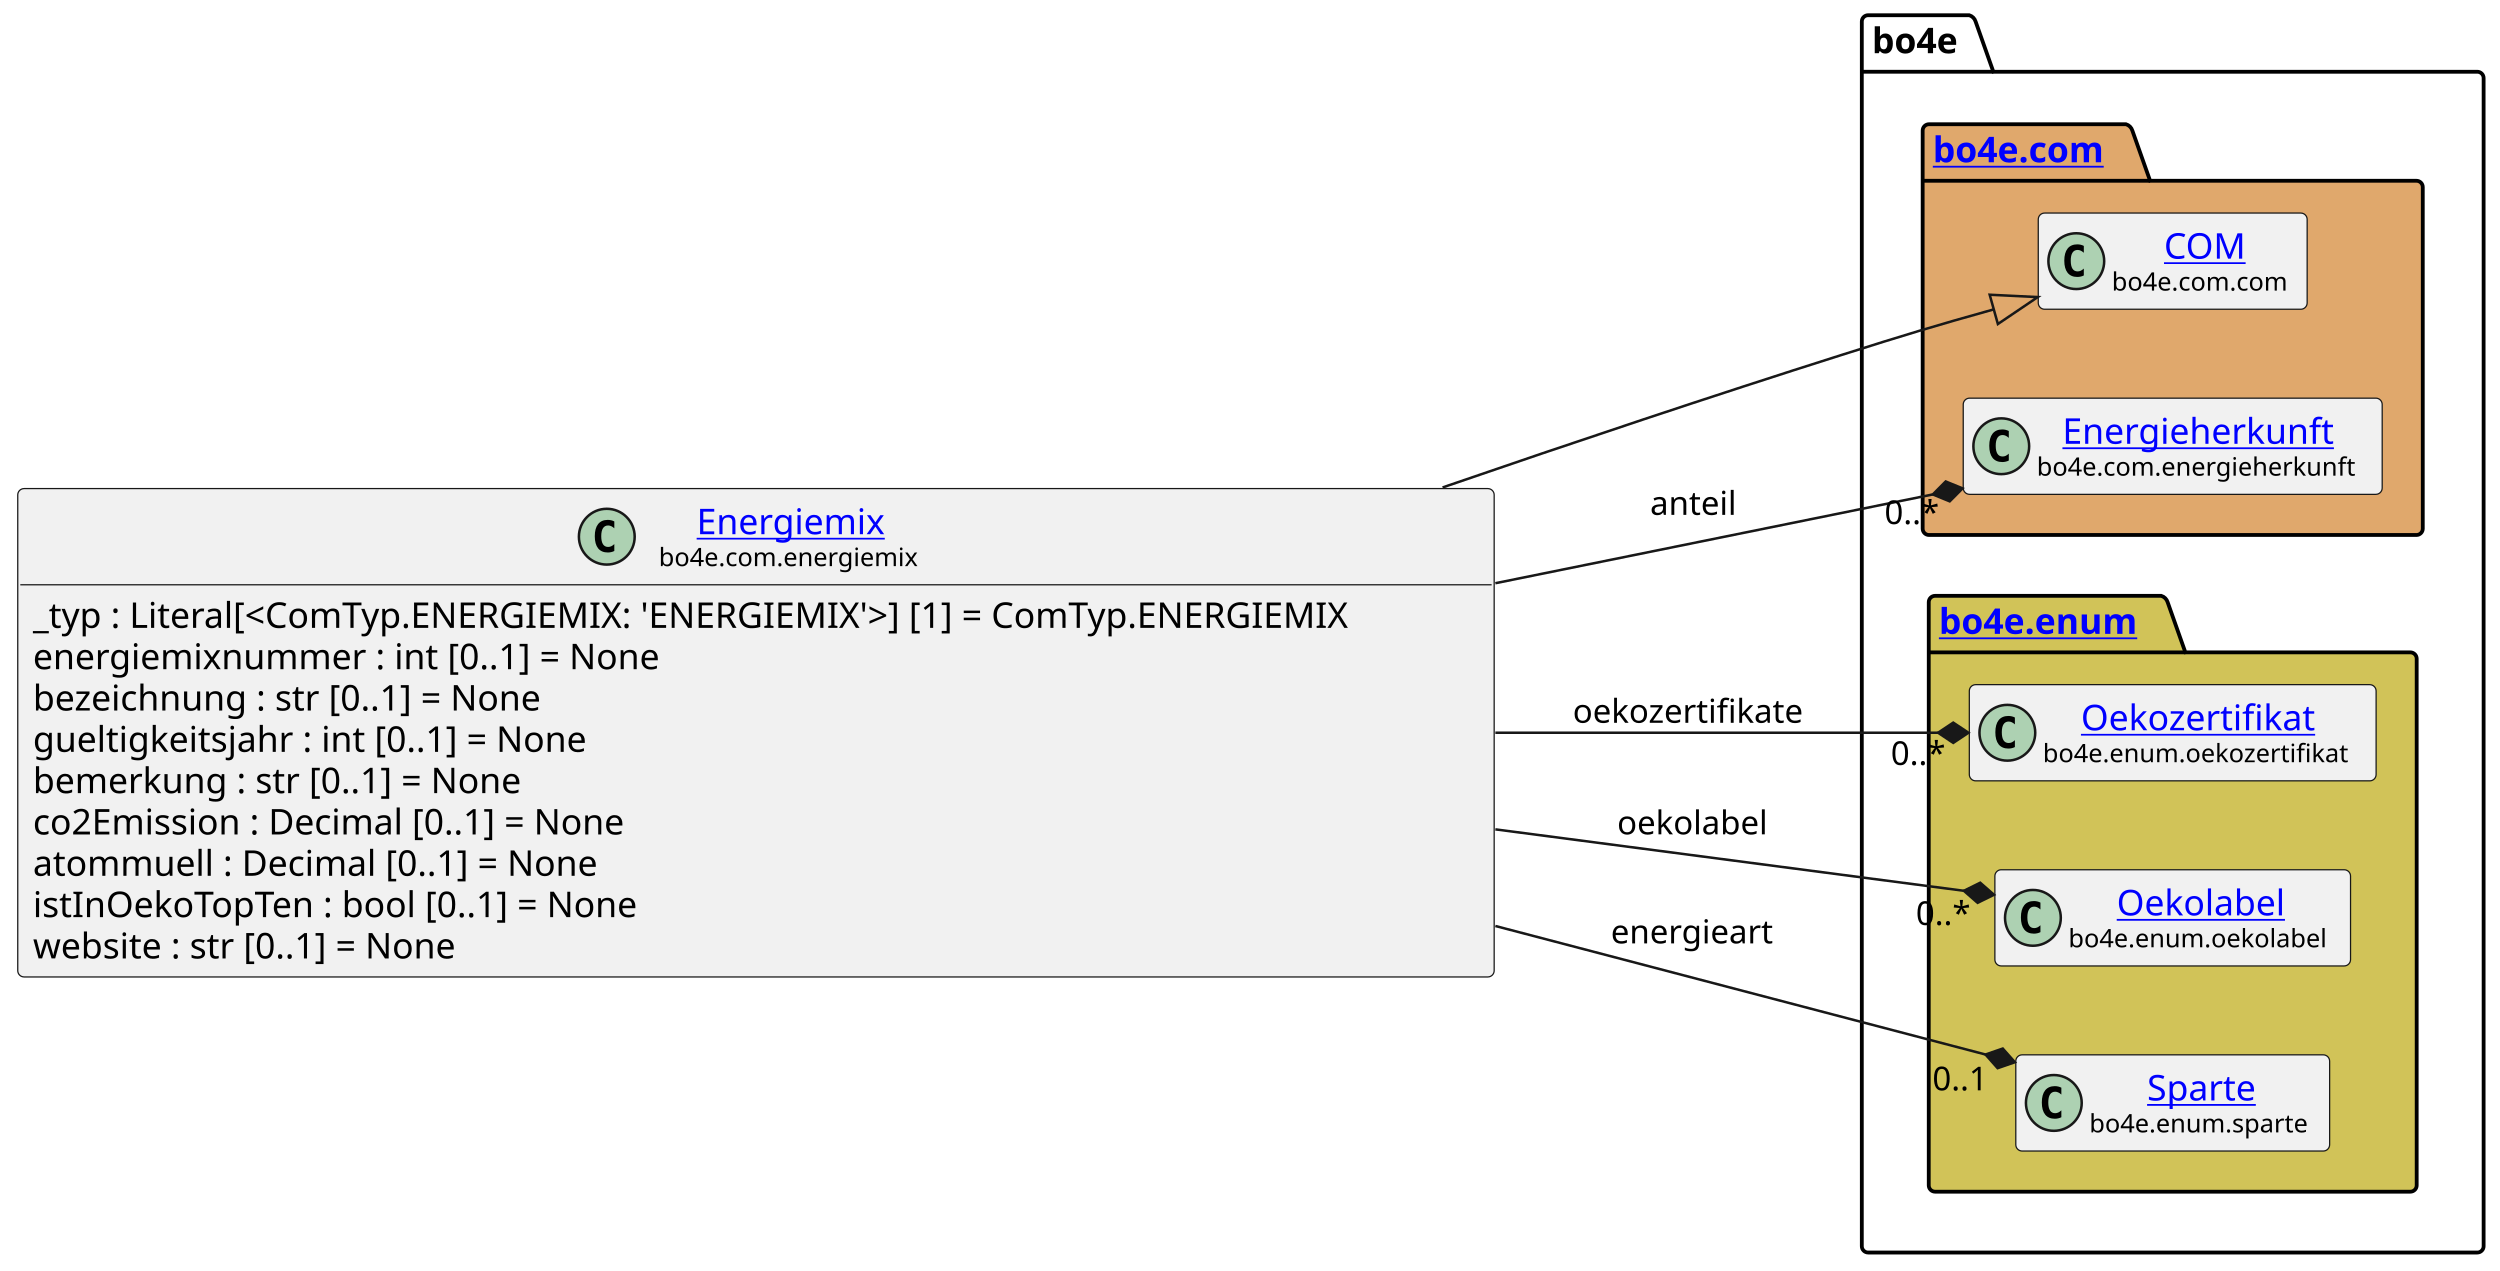
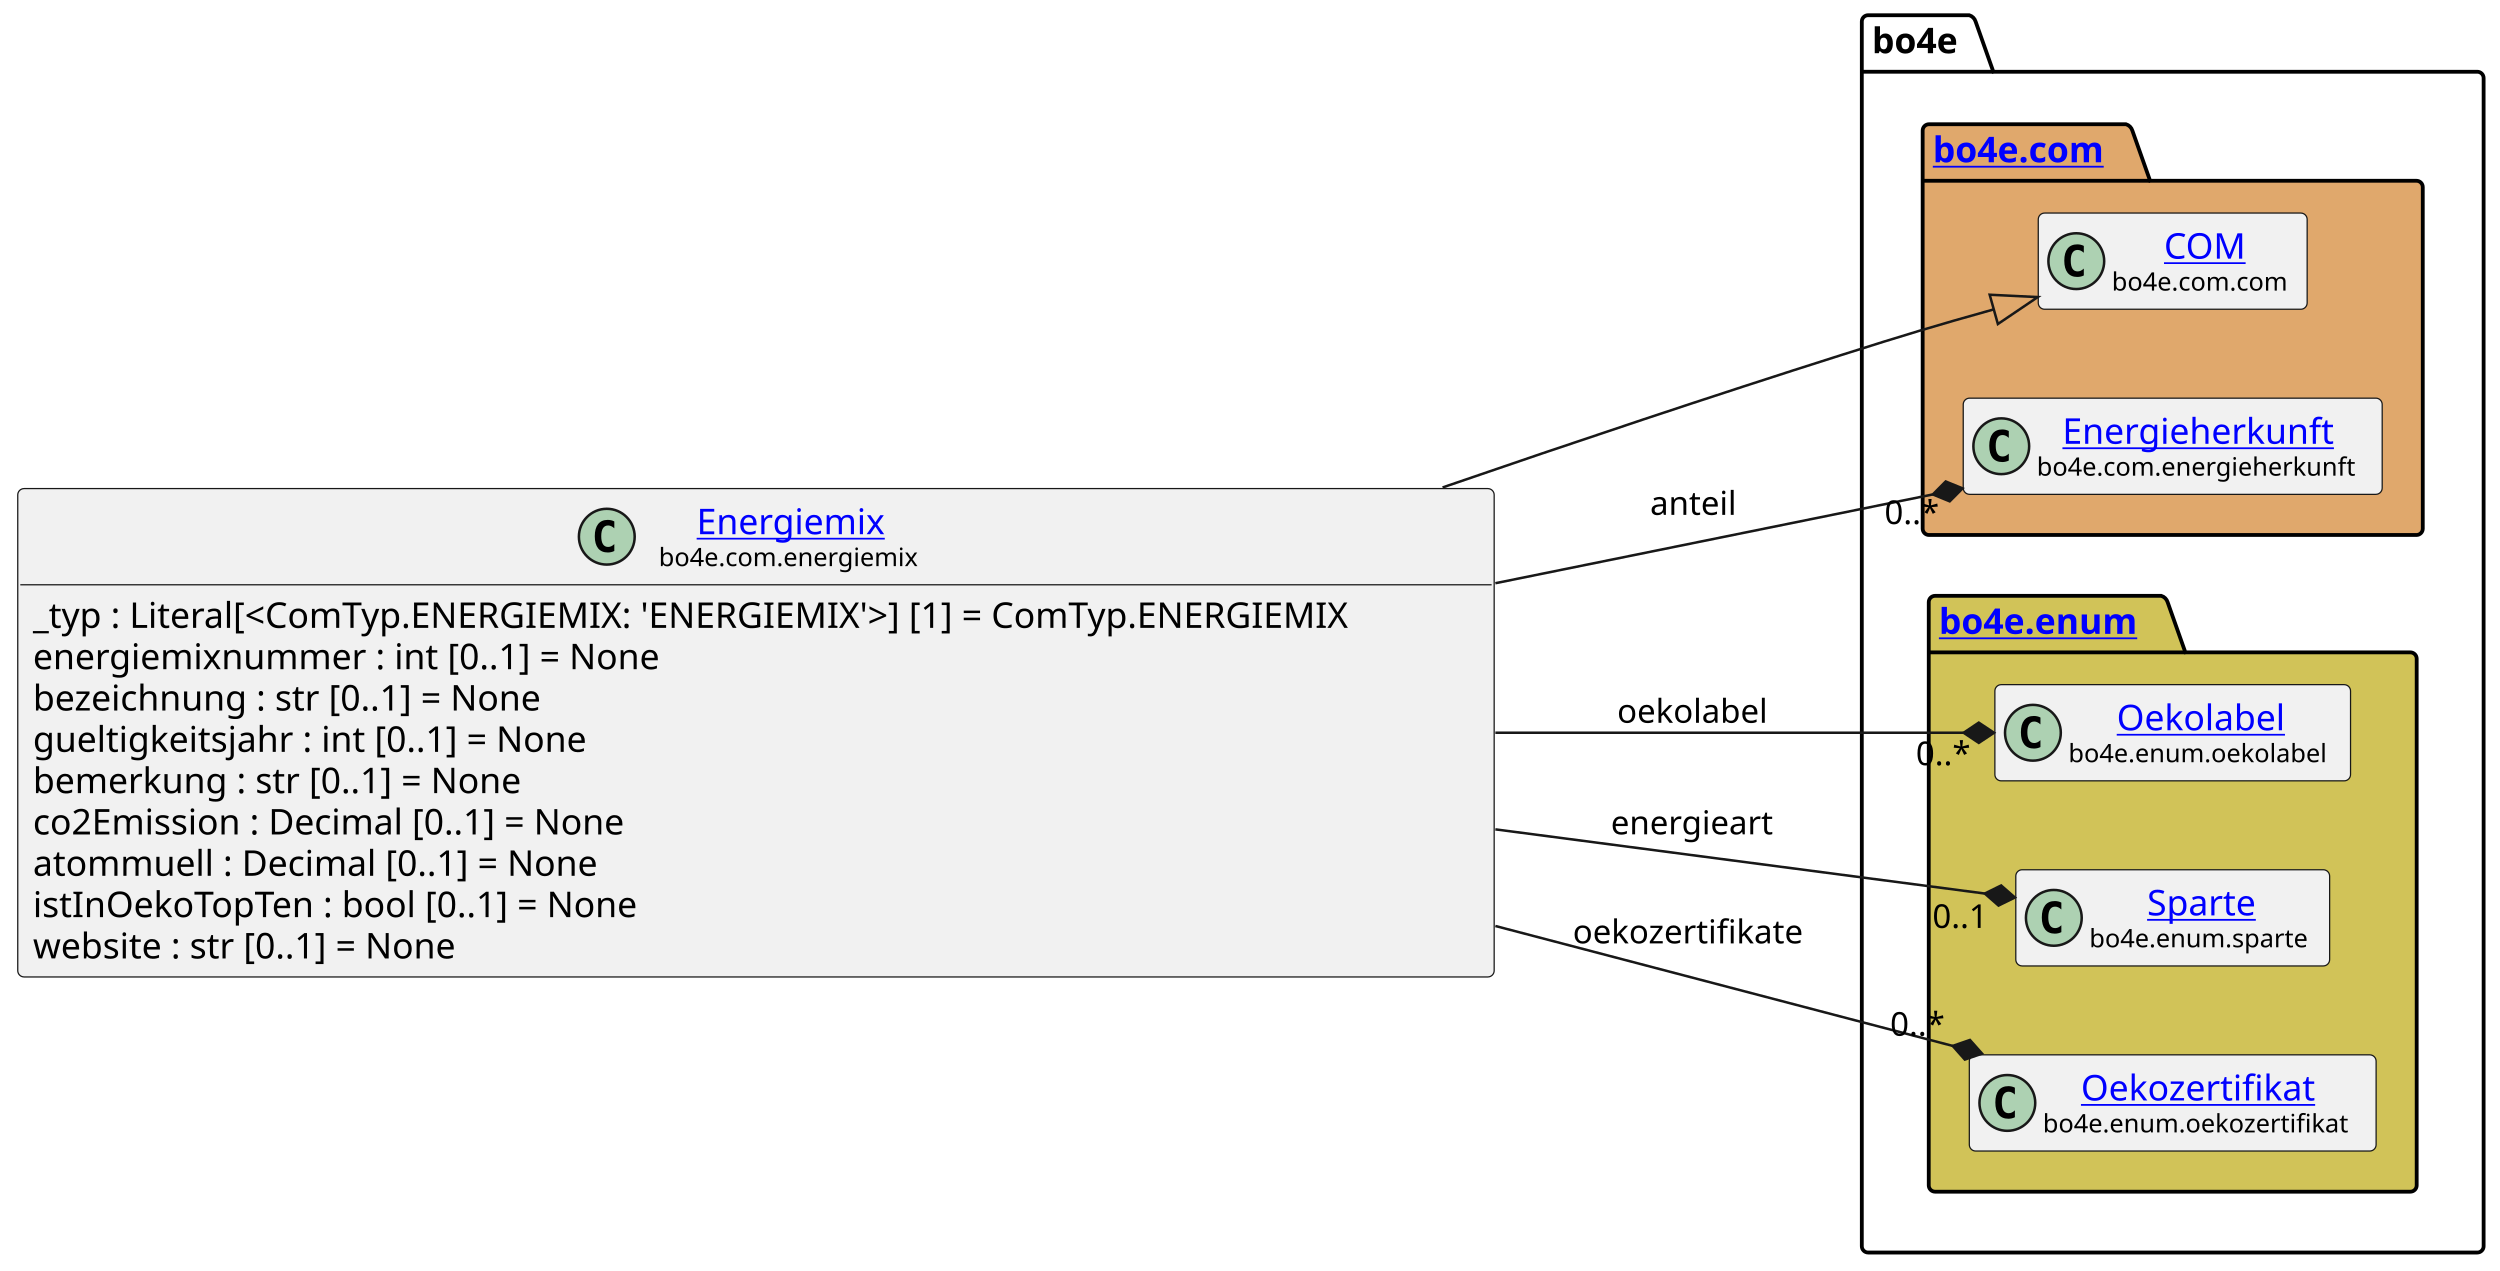
<svg xmlns="http://www.w3.org/2000/svg" xmlns:xlink="http://www.w3.org/1999/xlink" contentStyleType="text/css" data-diagram-type="CLASS" height="501px" preserveAspectRatio="none" style="width:986px;height:501px;background:#FFFFFF;" version="1.1" viewBox="0 0 986 501" width="986px" zoomAndPan="magnify">
  <defs />
  <g>
    <g class="cluster" data-entity="bo4e" data-source-line="16" data-uid="ent0005" id="cluster_bo4e">
      <path d="M736.8,6 L776.676,6 A3.75,3.75 0 0 1 779.176,8.5 L786.176,28.297 L977.04,28.297 A2.5,2.5 0 0 1 979.54,30.797 L979.54,491.5 A2.5,2.5 0 0 1 977.04,494 L736.8,494 A2.5,2.5 0 0 1 734.3,491.5 L734.3,8.5 A2.5,2.5 0 0 1 736.8,6" fill="none" style="stroke:#000000;stroke-width:1.5;" />
      <line style="stroke:#000000;stroke-width:1.5;" x1="734.3" x2="786.176" y1="28.297" y2="28.297" />
      <text fill="#000000" font-family="sans-serif" font-size="14" font-weight="bold" lengthAdjust="spacing" textLength="38.876" x="738.3" y="20.995">bo4e</text>
    </g>
    <g class="cluster" data-entity="com" data-source-line="15" data-uid="ent0003" id="cluster_com">
      <path d="M760.8,49 L838.499,49 A3.75,3.75 0 0 1 840.999,51.5 L847.999,71.297 L953.04,71.297 A2.5,2.5 0 0 1 955.54,73.797 L955.54,208.5 A2.5,2.5 0 0 1 953.04,211 L760.8,211 A2.5,2.5 0 0 1 758.3,208.5 L758.3,51.5 A2.5,2.5 0 0 1 760.8,49" fill="#E0A86C" style="stroke:#000000;stroke-width:1.5;" />
      <line style="stroke:#000000;stroke-width:1.5;" x1="758.3" x2="847.999" y1="71.297" y2="71.297" />
      <a href="file:////home/runner/work/BO4E-python/BO4E-python/docs/../.tox/docs/tmp/html/api/bo4e.com.html" target="_top" title="file:////home/runner/work/BO4E-python/BO4E-python/docs/../.tox/docs/tmp/html/api/bo4e.com.html" xlink:actuate="onRequest" xlink:href="file:////home/runner/work/BO4E-python/BO4E-python/docs/../.tox/docs/tmp/html/api/bo4e.com.html" xlink:show="new" xlink:title="file:////home/runner/work/BO4E-python/BO4E-python/docs/../.tox/docs/tmp/html/api/bo4e.com.html" xlink:type="simple">
        <text fill="#0000FF" font-family="sans-serif" font-size="14" font-weight="bold" lengthAdjust="spacing" text-decoration="underline" textLength="76.699" x="762.3" y="63.995">bo4e.com</text>
      </a>
    </g>
    <g class="cluster" data-entity="enum" data-source-line="19" data-uid="ent0007" id="cluster_enum">
      <path d="M763.2,235 L852.411,235 A3.75,3.75 0 0 1 854.911,237.5 L861.911,257.297 L950.64,257.297 A2.5,2.5 0 0 1 953.14,259.797 L953.14,467.5 A2.5,2.5 0 0 1 950.64,470 L763.2,470 A2.5,2.5 0 0 1 760.7,467.5 L760.7,237.5 A2.5,2.5 0 0 1 763.2,235" fill="#D1C358" style="stroke:#000000;stroke-width:1.5;" />
      <line style="stroke:#000000;stroke-width:1.5;" x1="760.7" x2="861.911" y1="257.297" y2="257.297" />
      <a href="file:////home/runner/work/BO4E-python/BO4E-python/docs/../.tox/docs/tmp/html/api/bo4e.enum.html" target="_top" title="file:////home/runner/work/BO4E-python/BO4E-python/docs/../.tox/docs/tmp/html/api/bo4e.enum.html" xlink:actuate="onRequest" xlink:href="file:////home/runner/work/BO4E-python/BO4E-python/docs/../.tox/docs/tmp/html/api/bo4e.enum.html" xlink:show="new" xlink:title="file:////home/runner/work/BO4E-python/BO4E-python/docs/../.tox/docs/tmp/html/api/bo4e.enum.html" xlink:type="simple">
        <text fill="#0000FF" font-family="sans-serif" font-size="14" font-weight="bold" lengthAdjust="spacing" text-decoration="underline" textLength="88.211" x="764.7" y="249.995">bo4e.enum</text>
      </a>
    </g>
    <g class="entity" data-entity="COM" data-source-line="16" data-uid="ent0004" id="entity_COM">
      <rect fill="#F1F1F1" height="37.938" rx="2.5" ry="2.5" style="stroke:#181818;stroke-width:0.5;" width="106.053" x="803.89" y="84.03" />
      <ellipse cx="818.89" cy="102.999" fill="#ADD1B2" rx="11" ry="11" style="stroke:#181818;stroke-width:1;" />
      <path d="M821.859,108.639 Q821.281,108.936 820.64,109.077 Q819.999,109.233 819.296,109.233 Q816.796,109.233 815.468,107.593 Q814.156,105.936 814.156,102.811 Q814.156,99.686 815.468,98.03 Q816.796,96.374 819.296,96.374 Q819.999,96.374 820.64,96.53 Q821.296,96.686 821.859,96.983 L821.859,99.702 Q821.234,99.124 820.64,98.858 Q820.046,98.577 819.421,98.577 Q818.077,98.577 817.39,99.655 Q816.702,100.718 816.702,102.811 Q816.702,104.905 817.39,105.983 Q818.077,107.046 819.421,107.046 Q820.046,107.046 820.64,106.78 Q821.234,106.499 821.859,105.921 L821.859,108.639 Z " fill="#000000" />
      <a href="file:////home/runner/work/BO4E-python/BO4E-python/docs/../.tox/docs/tmp/html/api/bo4e.com.html#bo4e.com.com.COM" target="_top" title="file:////home/runner/work/BO4E-python/BO4E-python/docs/../.tox/docs/tmp/html/api/bo4e.com.html#bo4e.com.com.COM" xlink:actuate="onRequest" xlink:href="file:////home/runner/work/BO4E-python/BO4E-python/docs/../.tox/docs/tmp/html/api/bo4e.com.html#bo4e.com.com.COM" xlink:show="new" xlink:title="file:////home/runner/work/BO4E-python/BO4E-python/docs/../.tox/docs/tmp/html/api/bo4e.com.html#bo4e.com.com.COM" xlink:type="simple">
        <text fill="#0000FF" font-family="sans-serif" font-size="14" lengthAdjust="spacing" text-decoration="underline" textLength="32.874" x="853.479" y="102.025">COM</text>
      </a>
      <text fill="#000000" font-family="sans-serif" font-size="10" lengthAdjust="spacing" textLength="74.053" x="832.89" y="114.609">bo4e.com.com</text>
    </g>
    <g class="entity" data-entity="Energieherkunft" data-source-line="17" data-uid="ent0006" id="entity_Energieherkunft">
      <rect fill="#F1F1F1" height="37.938" rx="2.5" ry="2.5" style="stroke:#181818;stroke-width:0.5;" width="165.237" x="774.3" y="157.03" />
      <ellipse cx="789.3" cy="175.999" fill="#ADD1B2" rx="11" ry="11" style="stroke:#181818;stroke-width:1;" />
      <path d="M792.269,181.639 Q791.691,181.936 791.05,182.077 Q790.409,182.233 789.706,182.233 Q787.206,182.233 785.878,180.593 Q784.566,178.936 784.566,175.811 Q784.566,172.686 785.878,171.03 Q787.206,169.374 789.706,169.374 Q790.409,169.374 791.05,169.53 Q791.706,169.686 792.269,169.983 L792.269,172.702 Q791.644,172.124 791.05,171.858 Q790.456,171.577 789.831,171.577 Q788.487,171.577 787.8,172.655 Q787.112,173.718 787.112,175.811 Q787.112,177.905 787.8,178.983 Q788.487,180.046 789.831,180.046 Q790.456,180.046 791.05,179.78 Q791.644,179.499 792.269,178.921 L792.269,181.639 Z " fill="#000000" />
      <a href="file:////home/runner/work/BO4E-python/BO4E-python/docs/../.tox/docs/tmp/html/api/bo4e.com.html#bo4e.com.energieherkunft.Energieherkunft" target="_top" title="file:////home/runner/work/BO4E-python/BO4E-python/docs/../.tox/docs/tmp/html/api/bo4e.com.html#bo4e.com.energieherkunft.Energieherkunft" xlink:actuate="onRequest" xlink:href="file:////home/runner/work/BO4E-python/BO4E-python/docs/../.tox/docs/tmp/html/api/bo4e.com.html#bo4e.com.energieherkunft.Energieherkunft" xlink:show="new" xlink:title="file:////home/runner/work/BO4E-python/BO4E-python/docs/../.tox/docs/tmp/html/api/bo4e.com.html#bo4e.com.energieherkunft.Energieherkunft" xlink:type="simple">
        <text fill="#0000FF" font-family="sans-serif" font-size="14" lengthAdjust="spacing" text-decoration="underline" textLength="112.991" x="813.423" y="175.025">Energieherkunft</text>
      </a>
      <text fill="#000000" font-family="sans-serif" font-size="10" lengthAdjust="spacing" textLength="133.237" x="803.3" y="187.609">bo4e.com.energieherkunft</text>
    </g>
-     <g class="entity" data-entity="Oekozertifikat" data-source-line="20" data-uid="ent0008" id="entity_Oekozertifikat">
-       <rect fill="#F1F1F1" height="37.938" rx="2.5" ry="2.5" style="stroke:#181818;stroke-width:0.5;" width="160.438" x="776.7" y="270.03" />
-       <ellipse cx="791.7" cy="288.999" fill="#ADD1B2" rx="11" ry="11" style="stroke:#181818;stroke-width:1;" />
-       <path d="M794.669,294.639 Q794.091,294.936 793.45,295.077 Q792.809,295.233 792.106,295.233 Q789.606,295.233 788.278,293.592 Q786.966,291.936 786.966,288.811 Q786.966,285.686 788.278,284.03 Q789.606,282.374 792.106,282.374 Q792.809,282.374 793.45,282.53 Q794.106,282.686 794.669,282.983 L794.669,285.702 Q794.044,285.124 793.45,284.858 Q792.856,284.577 792.231,284.577 Q790.888,284.577 790.2,285.655 Q789.513,286.717 789.513,288.811 Q789.513,290.905 790.2,291.983 Q790.888,293.046 792.231,293.046 Q792.856,293.046 793.45,292.78 Q794.044,292.499 794.669,291.921 L794.669,294.639 Z " fill="#000000" />
+     <g class="entity" data-entity="Oekolabel" data-source-line="20" data-uid="ent0008" id="entity_Oekolabel">
+       <rect fill="#F1F1F1" height="37.938" rx="2.5" ry="2.5" style="stroke:#181818;stroke-width:0.5;" width="140.272" x="786.78" y="270.03" />
+       <ellipse cx="801.78" cy="288.999" fill="#ADD1B2" rx="11" ry="11" style="stroke:#181818;stroke-width:1;" />
+       <path d="M804.749,294.639 Q804.171,294.936 803.53,295.077 Q802.889,295.233 802.186,295.233 Q799.686,295.233 798.358,293.592 Q797.046,291.936 797.046,288.811 Q797.046,285.686 798.358,284.03 Q799.686,282.374 802.186,282.374 Q802.889,282.374 803.53,282.53 Q804.186,282.686 804.749,282.983 L804.749,285.702 Q804.124,285.124 803.53,284.858 Q802.936,284.577 802.311,284.577 Q800.967,284.577 800.28,285.655 Q799.592,286.717 799.592,288.811 Q799.592,290.905 800.28,291.983 Q800.967,293.046 802.311,293.046 Q802.936,293.046 803.53,292.78 Q804.124,292.499 804.749,291.921 L804.749,294.639 Z " fill="#000000" />
+       <a href="file:////home/runner/work/BO4E-python/BO4E-python/docs/../.tox/docs/tmp/html/api/bo4e.enum.html#bo4e.enum.oekolabel.Oekolabel" target="_top" title="file:////home/runner/work/BO4E-python/BO4E-python/docs/../.tox/docs/tmp/html/api/bo4e.enum.html#bo4e.enum.oekolabel.Oekolabel" xlink:actuate="onRequest" xlink:href="file:////home/runner/work/BO4E-python/BO4E-python/docs/../.tox/docs/tmp/html/api/bo4e.enum.html#bo4e.enum.oekolabel.Oekolabel" xlink:show="new" xlink:title="file:////home/runner/work/BO4E-python/BO4E-python/docs/../.tox/docs/tmp/html/api/bo4e.enum.html#bo4e.enum.oekolabel.Oekolabel" xlink:type="simple">
+         <text fill="#0000FF" font-family="sans-serif" font-size="14" lengthAdjust="spacing" text-decoration="underline" textLength="70.164" x="834.834" y="288.025">Oekolabel</text>
+       </a>
+       <text fill="#000000" font-family="sans-serif" font-size="10" lengthAdjust="spacing" textLength="108.272" x="815.78" y="300.609">bo4e.enum.oekolabel</text>
+     </g>
+     <g class="entity" data-entity="Sparte" data-source-line="21" data-uid="ent0009" id="entity_Sparte">
+       <rect fill="#F1F1F1" height="37.938" rx="2.5" ry="2.5" style="stroke:#181818;stroke-width:0.5;" width="123.777" x="795.03" y="343.03" />
+       <ellipse cx="810.03" cy="361.999" fill="#ADD1B2" rx="11" ry="11" style="stroke:#181818;stroke-width:1;" />
+       <path d="M812.999,367.639 Q812.421,367.936 811.78,368.077 Q811.139,368.233 810.436,368.233 Q807.936,368.233 806.608,366.592 Q805.296,364.936 805.296,361.811 Q805.296,358.686 806.608,357.03 Q807.936,355.374 810.436,355.374 Q811.139,355.374 811.78,355.53 Q812.436,355.686 812.999,355.983 L812.999,358.702 Q812.374,358.124 811.78,357.858 Q811.186,357.577 810.561,357.577 Q809.217,357.577 808.53,358.655 Q807.842,359.717 807.842,361.811 Q807.842,363.905 808.53,364.983 Q809.217,366.046 810.561,366.046 Q811.186,366.046 811.78,365.78 Q812.374,365.499 812.999,364.921 L812.999,367.639 Z " fill="#000000" />
+       <a href="file:////home/runner/work/BO4E-python/BO4E-python/docs/../.tox/docs/tmp/html/api/bo4e.enum.html#bo4e.enum.sparte.Sparte" target="_top" title="file:////home/runner/work/BO4E-python/BO4E-python/docs/../.tox/docs/tmp/html/api/bo4e.enum.html#bo4e.enum.sparte.Sparte" xlink:actuate="onRequest" xlink:href="file:////home/runner/work/BO4E-python/BO4E-python/docs/../.tox/docs/tmp/html/api/bo4e.enum.html#bo4e.enum.sparte.Sparte" xlink:show="new" xlink:title="file:////home/runner/work/BO4E-python/BO4E-python/docs/../.tox/docs/tmp/html/api/bo4e.enum.html#bo4e.enum.sparte.Sparte" xlink:type="simple">
+         <text fill="#0000FF" font-family="sans-serif" font-size="14" lengthAdjust="spacing" text-decoration="underline" textLength="46.211" x="846.813" y="361.025">Sparte</text>
+       </a>
+       <text fill="#000000" font-family="sans-serif" font-size="10" lengthAdjust="spacing" textLength="91.777" x="824.03" y="373.609">bo4e.enum.sparte</text>
+     </g>
+     <g class="entity" data-entity="Oekozertifikat" data-source-line="22" data-uid="ent0010" id="entity_Oekozertifikat">
+       <rect fill="#F1F1F1" height="37.938" rx="2.5" ry="2.5" style="stroke:#181818;stroke-width:0.5;" width="160.438" x="776.7" y="416.03" />
+       <ellipse cx="791.7" cy="434.999" fill="#ADD1B2" rx="11" ry="11" style="stroke:#181818;stroke-width:1;" />
+       <path d="M794.669,440.639 Q794.091,440.936 793.45,441.077 Q792.809,441.233 792.106,441.233 Q789.606,441.233 788.278,439.592 Q786.966,437.936 786.966,434.811 Q786.966,431.686 788.278,430.03 Q789.606,428.374 792.106,428.374 Q792.809,428.374 793.45,428.53 Q794.106,428.686 794.669,428.983 L794.669,431.702 Q794.044,431.124 793.45,430.858 Q792.856,430.577 792.231,430.577 Q790.888,430.577 790.2,431.655 Q789.513,432.717 789.513,434.811 Q789.513,436.905 790.2,437.983 Q790.888,439.046 792.231,439.046 Q792.856,439.046 793.45,438.78 Q794.044,438.499 794.669,437.921 L794.669,440.639 Z " fill="#000000" />
      <a href="file:////home/runner/work/BO4E-python/BO4E-python/docs/../.tox/docs/tmp/html/api/bo4e.enum.html#bo4e.enum.oekozertifikat.Oekozertifikat" target="_top" title="file:////home/runner/work/BO4E-python/BO4E-python/docs/../.tox/docs/tmp/html/api/bo4e.enum.html#bo4e.enum.oekozertifikat.Oekozertifikat" xlink:actuate="onRequest" xlink:href="file:////home/runner/work/BO4E-python/BO4E-python/docs/../.tox/docs/tmp/html/api/bo4e.enum.html#bo4e.enum.oekozertifikat.Oekozertifikat" xlink:show="new" xlink:title="file:////home/runner/work/BO4E-python/BO4E-python/docs/../.tox/docs/tmp/html/api/bo4e.enum.html#bo4e.enum.oekozertifikat.Oekozertifikat" xlink:type="simple">
-         <text fill="#0000FF" font-family="sans-serif" font-size="14" lengthAdjust="spacing" text-decoration="underline" textLength="98.397" x="820.721" y="288.025">Oekozertifikat</text>
+         <text fill="#0000FF" font-family="sans-serif" font-size="14" lengthAdjust="spacing" text-decoration="underline" textLength="98.397" x="820.721" y="434.025">Oekozertifikat</text>
      </a>
-       <text fill="#000000" font-family="sans-serif" font-size="10" lengthAdjust="spacing" textLength="128.438" x="805.7" y="300.609">bo4e.enum.oekozertifikat</text>
-     </g>
-     <g class="entity" data-entity="Oekolabel" data-source-line="21" data-uid="ent0009" id="entity_Oekolabel">
-       <rect fill="#F1F1F1" height="37.938" rx="2.5" ry="2.5" style="stroke:#181818;stroke-width:0.5;" width="140.272" x="786.78" y="343.03" />
-       <ellipse cx="801.78" cy="361.999" fill="#ADD1B2" rx="11" ry="11" style="stroke:#181818;stroke-width:1;" />
-       <path d="M804.749,367.639 Q804.171,367.936 803.53,368.077 Q802.889,368.233 802.186,368.233 Q799.686,368.233 798.358,366.592 Q797.046,364.936 797.046,361.811 Q797.046,358.686 798.358,357.03 Q799.686,355.374 802.186,355.374 Q802.889,355.374 803.53,355.53 Q804.186,355.686 804.749,355.983 L804.749,358.702 Q804.124,358.124 803.53,357.858 Q802.936,357.577 802.311,357.577 Q800.967,357.577 800.28,358.655 Q799.592,359.717 799.592,361.811 Q799.592,363.905 800.28,364.983 Q800.967,366.046 802.311,366.046 Q802.936,366.046 803.53,365.78 Q804.124,365.499 804.749,364.921 L804.749,367.639 Z " fill="#000000" />
-       <a href="file:////home/runner/work/BO4E-python/BO4E-python/docs/../.tox/docs/tmp/html/api/bo4e.enum.html#bo4e.enum.oekolabel.Oekolabel" target="_top" title="file:////home/runner/work/BO4E-python/BO4E-python/docs/../.tox/docs/tmp/html/api/bo4e.enum.html#bo4e.enum.oekolabel.Oekolabel" xlink:actuate="onRequest" xlink:href="file:////home/runner/work/BO4E-python/BO4E-python/docs/../.tox/docs/tmp/html/api/bo4e.enum.html#bo4e.enum.oekolabel.Oekolabel" xlink:show="new" xlink:title="file:////home/runner/work/BO4E-python/BO4E-python/docs/../.tox/docs/tmp/html/api/bo4e.enum.html#bo4e.enum.oekolabel.Oekolabel" xlink:type="simple">
-         <text fill="#0000FF" font-family="sans-serif" font-size="14" lengthAdjust="spacing" text-decoration="underline" textLength="70.164" x="834.834" y="361.025">Oekolabel</text>
-       </a>
-       <text fill="#000000" font-family="sans-serif" font-size="10" lengthAdjust="spacing" textLength="108.272" x="815.78" y="373.609">bo4e.enum.oekolabel</text>
-     </g>
-     <g class="entity" data-entity="Sparte" data-source-line="22" data-uid="ent0010" id="entity_Sparte">
-       <rect fill="#F1F1F1" height="37.938" rx="2.5" ry="2.5" style="stroke:#181818;stroke-width:0.5;" width="123.777" x="795.03" y="416.03" />
-       <ellipse cx="810.03" cy="434.999" fill="#ADD1B2" rx="11" ry="11" style="stroke:#181818;stroke-width:1;" />
-       <path d="M812.999,440.639 Q812.421,440.936 811.78,441.077 Q811.139,441.233 810.436,441.233 Q807.936,441.233 806.608,439.592 Q805.296,437.936 805.296,434.811 Q805.296,431.686 806.608,430.03 Q807.936,428.374 810.436,428.374 Q811.139,428.374 811.78,428.53 Q812.436,428.686 812.999,428.983 L812.999,431.702 Q812.374,431.124 811.78,430.858 Q811.186,430.577 810.561,430.577 Q809.217,430.577 808.53,431.655 Q807.842,432.717 807.842,434.811 Q807.842,436.905 808.53,437.983 Q809.217,439.046 810.561,439.046 Q811.186,439.046 811.78,438.78 Q812.374,438.499 812.999,437.921 L812.999,440.639 Z " fill="#000000" />
-       <a href="file:////home/runner/work/BO4E-python/BO4E-python/docs/../.tox/docs/tmp/html/api/bo4e.enum.html#bo4e.enum.sparte.Sparte" target="_top" title="file:////home/runner/work/BO4E-python/BO4E-python/docs/../.tox/docs/tmp/html/api/bo4e.enum.html#bo4e.enum.sparte.Sparte" xlink:actuate="onRequest" xlink:href="file:////home/runner/work/BO4E-python/BO4E-python/docs/../.tox/docs/tmp/html/api/bo4e.enum.html#bo4e.enum.sparte.Sparte" xlink:show="new" xlink:title="file:////home/runner/work/BO4E-python/BO4E-python/docs/../.tox/docs/tmp/html/api/bo4e.enum.html#bo4e.enum.sparte.Sparte" xlink:type="simple">
-         <text fill="#0000FF" font-family="sans-serif" font-size="14" lengthAdjust="spacing" text-decoration="underline" textLength="46.211" x="846.813" y="434.025">Sparte</text>
-       </a>
-       <text fill="#000000" font-family="sans-serif" font-size="10" lengthAdjust="spacing" textLength="91.777" x="824.03" y="446.609">bo4e.enum.sparte</text>
+       <text fill="#000000" font-family="sans-serif" font-size="10" lengthAdjust="spacing" textLength="128.438" x="805.7" y="446.609">bo4e.enum.oekozertifikat</text>
    </g>
    <g class="entity" data-entity="Energiemix" data-source-line="3" data-uid="ent0002" id="entity_Energiemix">
      <rect fill="#F1F1F1" height="192.609" rx="2.5" ry="2.5" style="stroke:#181818;stroke-width:0.5;" width="582.302" x="7" y="192.7" />
      <ellipse cx="239.318" cy="211.669" fill="#ADD1B2" rx="11" ry="11" style="stroke:#181818;stroke-width:1;" />
      <path d="M242.287,217.309 Q241.709,217.606 241.068,217.747 Q240.428,217.903 239.725,217.903 Q237.225,217.903 235.897,216.262 Q234.584,214.606 234.584,211.481 Q234.584,208.356 235.897,206.7 Q237.225,205.044 239.725,205.044 Q240.428,205.044 241.068,205.2 Q241.725,205.356 242.287,205.653 L242.287,208.372 Q241.662,207.794 241.068,207.528 Q240.475,207.247 239.85,207.247 Q238.506,207.247 237.818,208.325 Q237.131,209.387 237.131,211.481 Q237.131,213.575 237.818,214.653 Q238.506,215.716 239.85,215.716 Q240.475,215.716 241.068,215.45 Q241.662,215.169 242.287,214.591 L242.287,217.309 Z " fill="#000000" />
      <a href="file:////home/runner/work/BO4E-python/BO4E-python/docs/../.tox/docs/tmp/html/api/bo4e.com.html#bo4e.com.energiemix.Energiemix" target="_top" title="file:////home/runner/work/BO4E-python/BO4E-python/docs/../.tox/docs/tmp/html/api/bo4e.com.html#bo4e.com.energiemix.Energiemix" xlink:actuate="onRequest" xlink:href="file:////home/runner/work/BO4E-python/BO4E-python/docs/../.tox/docs/tmp/html/api/bo4e.com.html#bo4e.com.energiemix.Energiemix" xlink:show="new" xlink:title="file:////home/runner/work/BO4E-python/BO4E-python/docs/../.tox/docs/tmp/html/api/bo4e.com.html#bo4e.com.energiemix.Energiemix" xlink:type="simple">
        <text fill="#0000FF" font-family="sans-serif" font-size="14" lengthAdjust="spacing" text-decoration="underline" textLength="79.29" x="274.756" y="210.695">Energiemix</text>
      </a>
      <text fill="#000000" font-family="sans-serif" font-size="10" lengthAdjust="spacing" textLength="109.165" x="259.818" y="223.279">bo4e.com.energiemix</text>
      <line style="stroke:#181818;stroke-width:0.5;" x1="8" x2="588.302" y1="230.637" y2="230.637" />
      <text fill="#000000" font-family="sans-serif" font-size="14" lengthAdjust="spacing" textLength="570.302" x="13" y="247.633">_typ : Literal[&lt;ComTyp.ENERGIEMIX: 'ENERGIEMIX'&gt;] [1] = ComTyp.ENERGIEMIX</text>
      <text fill="#000000" font-family="sans-serif" font-size="14" lengthAdjust="spacing" textLength="269.562" x="13" y="263.93">energiemixnummer : int [0..1] = None</text>
      <text fill="#000000" font-family="sans-serif" font-size="14" lengthAdjust="spacing" textLength="220.828" x="13" y="280.226">bezeichnung : str [0..1] = None</text>
      <text fill="#000000" font-family="sans-serif" font-size="14" lengthAdjust="spacing" textLength="240.133" x="13" y="296.523">gueltigkeitsjahr : int [0..1] = None</text>
      <text fill="#000000" font-family="sans-serif" font-size="14" lengthAdjust="spacing" textLength="211.648" x="13" y="312.82">bemerkung : str [0..1] = None</text>
      <text fill="#000000" font-family="sans-serif" font-size="14" lengthAdjust="spacing" textLength="257.407" x="13" y="329.117">co2Emission : Decimal [0..1] = None</text>
      <text fill="#000000" font-family="sans-serif" font-size="14" lengthAdjust="spacing" textLength="245.123" x="13" y="345.414">atommuell : Decimal [0..1] = None</text>
      <text fill="#000000" font-family="sans-serif" font-size="14" lengthAdjust="spacing" textLength="260.791" x="13" y="361.711">istInOekoTopTen : bool [0..1] = None</text>
      <text fill="#000000" font-family="sans-serif" font-size="14" lengthAdjust="spacing" textLength="185.637" x="13" y="378.008">website : str [0..1] = None</text>
    </g>
    <g class="link" data-entity-1="Energiemix" data-entity-2="COM" data-source-line="25" data-uid="lnk11" id="link_Energiemix_COM">
      <path codeLine="25" d="M568.95,192.25 C620.99,174.34 675.2,156.19 726.3,140 C751.62,131.98 762.635,128.647 786.345,122.017" fill="none" id="Energiemix-to-COM" style="stroke:#181818;stroke-width:1;" />
      <polygon fill="none" points="803.68,117.17,784.729,116.239,787.961,127.796,803.68,117.17" style="stroke:#181818;stroke-width:1;" />
    </g>
    <g class="link" data-entity-1="Energiemix" data-entity-2="Sparte" data-source-line="26" data-uid="lnk12" id="link_Energiemix_Sparte">
-       <path codeLine="26" d="M589.77,365.21 C667.42,385.57 732.192,402.557 783.072,415.897" fill="none" id="Energiemix-to-Sparte" style="stroke:#181818;stroke-width:1;" />
-       <polygon fill="#181818" points="794.68,418.94,789.891,413.549,783.072,415.897,787.862,421.288,794.68,418.94" style="stroke:#181818;stroke-width:1;" />
-       <text fill="#000000" font-family="sans-serif" font-size="13" lengthAdjust="spacing" textLength="67.85" x="635.3" y="372.067">energieart</text>
-       <text fill="#000000" font-family="sans-serif" font-size="13" lengthAdjust="spacing" textLength="24.807" x="762.143" y="430.025">0..1</text>
+       <path codeLine="26" d="M589.77,327.1 C667.42,337.28 731.902,345.74 782.782,352.41" fill="none" id="Energiemix-to-Sparte" style="stroke:#181818;stroke-width:1;" />
+       <polygon fill="#181818" points="794.68,353.97,789.251,349.224,782.782,352.41,788.211,357.156,794.68,353.97" style="stroke:#181818;stroke-width:1;" />
+       <text fill="#000000" font-family="sans-serif" font-size="13" lengthAdjust="spacing" textLength="67.85" x="635.3" y="329.067">energieart</text>
+       <text fill="#000000" font-family="sans-serif" font-size="13" lengthAdjust="spacing" textLength="24.807" x="762.143" y="365.983">0..1</text>
    </g>
    <g class="link" data-entity-1="Energiemix" data-entity-2="Energieherkunft" data-source-line="27" data-uid="lnk13" id="link_Energiemix_Energieherkunft">
      <path codeLine="27" d="M589.77,230.02 C657.53,216.26 712.56,205.096 762.29,195.006" fill="none" id="Energiemix-to-Energieherkunft" style="stroke:#181818;stroke-width:1;" />
      <polygon fill="#181818" points="774.05,192.62,767.374,189.893,762.29,195.006,768.965,197.733,774.05,192.62" style="stroke:#181818;stroke-width:1;" />
      <text fill="#000000" font-family="sans-serif" font-size="13" lengthAdjust="spacing" textLength="36.524" x="650.8" y="203.067">anteil</text>
      <text fill="#000000" font-family="sans-serif" font-size="13" lengthAdjust="spacing" textLength="23.036" x="743.237" y="206.69">0..*</text>
    </g>
    <g class="link" data-entity-1="Energiemix" data-entity-2="Oekozertifikat" data-source-line="28" data-uid="lnk14" id="link_Energiemix_Oekozertifikat">
-       <path codeLine="28" d="M589.77,289 C658.58,289 714.4,289 764.36,289" fill="none" id="Energiemix-to-Oekozertifikat" style="stroke:#181818;stroke-width:1;" />
-       <polygon fill="#181818" points="776.36,289,770.36,285,764.36,289,770.36,293,776.36,289" style="stroke:#181818;stroke-width:1;" />
-       <text fill="#000000" font-family="sans-serif" font-size="13" lengthAdjust="spacing" textLength="97.087" x="620.3" y="285.067">oekozertifikate</text>
-       <text fill="#000000" font-family="sans-serif" font-size="13" lengthAdjust="spacing" textLength="23.036" x="745.738" y="301.694">0..*</text>
+       <path codeLine="28" d="M589.77,365.21 C661.09,383.91 719.733,399.285 770.133,412.505" fill="none" id="Energiemix-to-Oekozertifikat" style="stroke:#181818;stroke-width:1;" />
+       <polygon fill="#181818" points="781.74,415.55,776.951,410.159,770.133,412.505,774.922,417.897,781.74,415.55" style="stroke:#181818;stroke-width:1;" />
+       <text fill="#000000" font-family="sans-serif" font-size="13" lengthAdjust="spacing" textLength="97.087" x="620.3" y="372.067">oekozertifikate</text>
+       <text fill="#000000" font-family="sans-serif" font-size="13" lengthAdjust="spacing" textLength="23.036" x="745.47" y="408.5">0..*</text>
    </g>
    <g class="link" data-entity-1="Energiemix" data-entity-2="Oekolabel" data-source-line="29" data-uid="lnk15" id="link_Energiemix_Oekolabel">
-       <path codeLine="29" d="M589.77,327.1 C663.33,336.75 723.852,344.679 774.532,351.329" fill="none" id="Energiemix-to-Oekolabel" style="stroke:#181818;stroke-width:1;" />
-       <polygon fill="#181818" points="786.43,352.89,781.001,348.143,774.532,351.329,779.961,356.075,786.43,352.89" style="stroke:#181818;stroke-width:1;" />
-       <text fill="#000000" font-family="sans-serif" font-size="13" lengthAdjust="spacing" textLength="62.873" x="637.8" y="329.067">oekolabel</text>
-       <text fill="#000000" font-family="sans-serif" font-size="13" lengthAdjust="spacing" textLength="23.036" x="755.617" y="364.81">0..*</text>
+       <path codeLine="29" d="M589.77,289 C663.33,289 723.75,289 774.43,289" fill="none" id="Energiemix-to-Oekolabel" style="stroke:#181818;stroke-width:1;" />
+       <polygon fill="#181818" points="786.43,289,780.43,285,774.43,289,780.43,293,786.43,289" style="stroke:#181818;stroke-width:1;" />
+       <text fill="#000000" font-family="sans-serif" font-size="13" lengthAdjust="spacing" textLength="62.873" x="637.8" y="285.067">oekolabel</text>
+       <text fill="#000000" font-family="sans-serif" font-size="13" lengthAdjust="spacing" textLength="23.036" x="755.617" y="301.788">0..*</text>
    </g>
  </g>
</svg>
